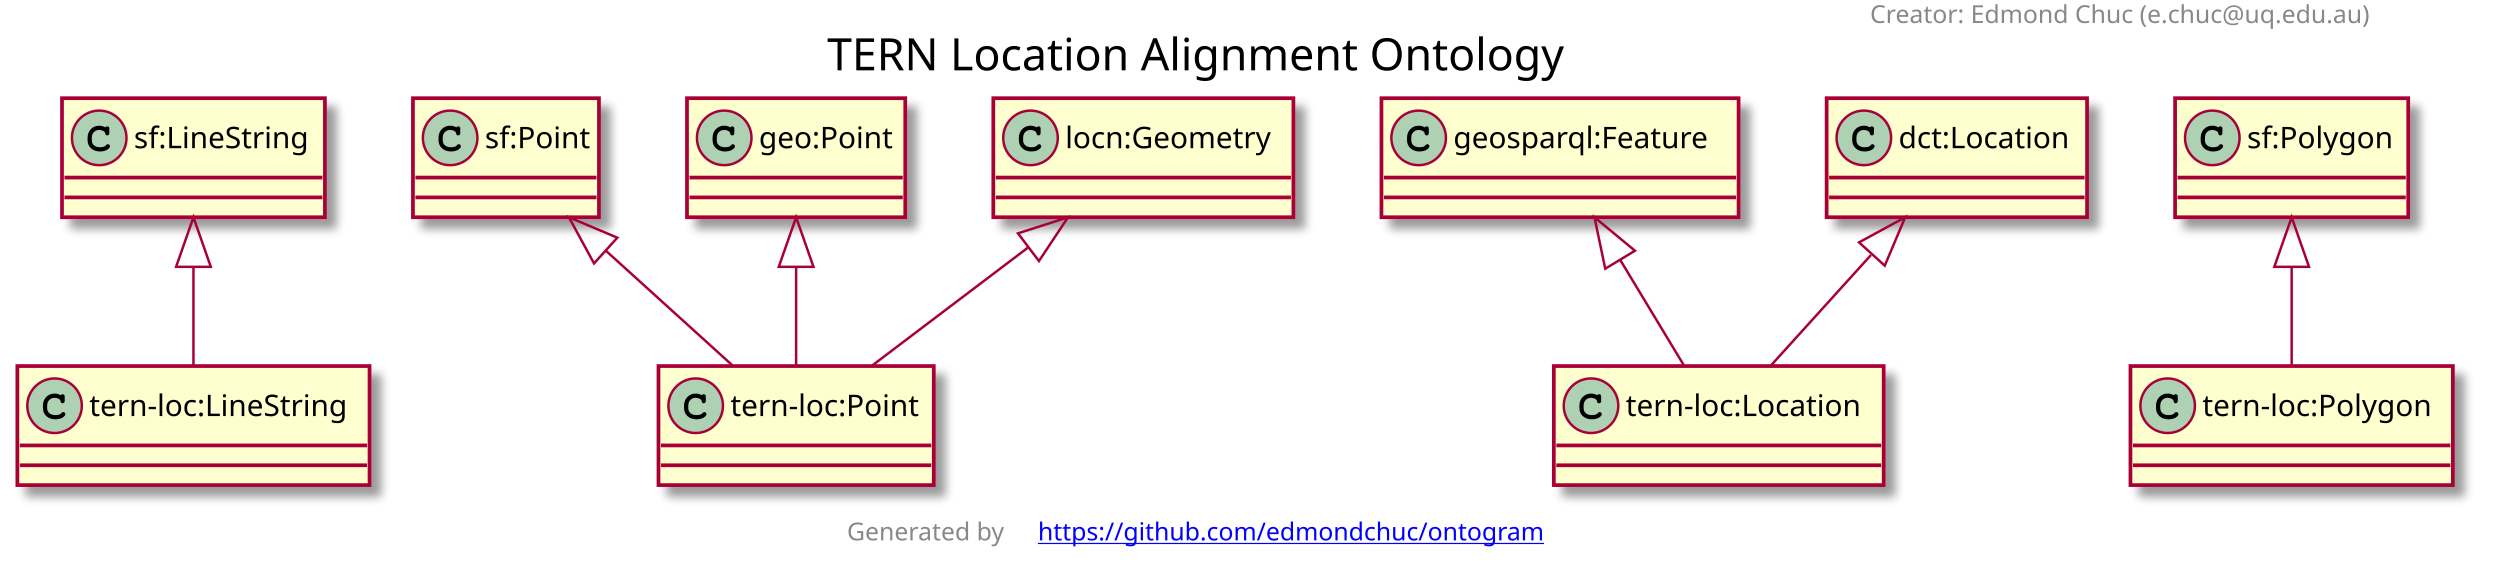
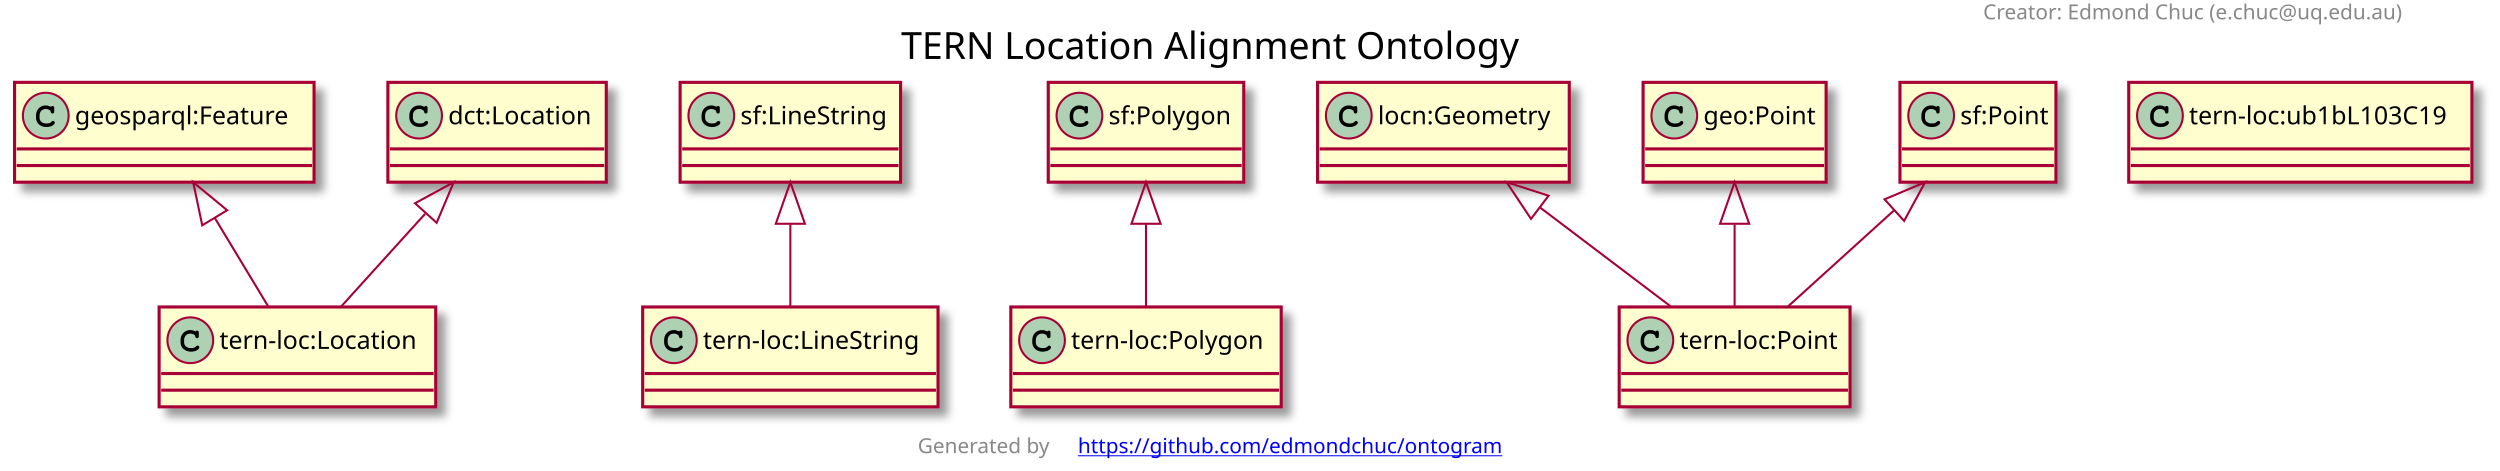
- <svg xmlns="http://www.w3.org/2000/svg" xmlns:xlink="http://www.w3.org/1999/xlink" contentScriptType="application/ecmascript" contentStyleType="text/css" height="231px" preserveAspectRatio="none" style="width:1008px;height:231px;" version="1.1" viewBox="0 0 1008 231" width="1008px" zoomAndPan="magnify">
+ <svg xmlns="http://www.w3.org/2000/svg" xmlns:xlink="http://www.w3.org/1999/xlink" contentScriptType="application/ecmascript" contentStyleType="text/css" height="226px" preserveAspectRatio="none" style="width:1202px;height:226px;" version="1.1" viewBox="0 0 1202 226" width="1202px" zoomAndPan="magnify">
  <defs>
-     <filter height="300%" id="fyg7wn6b2vfaa" width="300%" x="-1" y="-1">
+     <filter height="300%" id="fuvrxezcjof7a" width="300%" x="-1" y="-1">
      <feGaussianBlur result="blurOut" stdDeviation="2.0" />
      <feColorMatrix in="blurOut" result="blurOut2" type="matrix" values="0 0 0 0 0 0 0 0 0 0 0 0 0 0 0 0 0 0 .4 0" />
      <feOffset dx="4.0" dy="4.0" in="blurOut2" result="blurOut3" />
      <feBlend in="SourceGraphic" in2="blurOut3" mode="normal" />
    </filter>
  </defs>
  <g>
-     <text fill="#888888" font-family="sans-serif" font-size="10" lengthAdjust="spacingAndGlyphs" textLength="236" x="754" y="9.282">Creator: Edmond Chuc (e.chuc@uq.edu.au)</text>
-     <text fill="#000000" font-family="sans-serif" font-size="18" lengthAdjust="spacingAndGlyphs" textLength="323" x="333.5" y="28.349">TERN Location Alignment Ontology</text>
-     <rect fill="#FEFECE" filter="url(#fyg7wn6b2vfaa)" height="48" id="sf:LineString" style="stroke: #A80036; stroke-width: 1.5;" width="106" x="25" y="39.594" />
-     <ellipse cx="40" cy="55.594" fill="#ADD1B2" rx="11" ry="11" style="stroke: #A80036; stroke-width: 1.0;" />
-     <path d="M42.344,51.266 C41.406,50.828 40.812,50.688 39.938,50.688 C37.312,50.688 35.312,52.766 35.312,55.484 L35.312,56.609 C35.312,59.188 37.422,61.078 40.312,61.078 C41.531,61.078 42.688,60.781 43.438,60.234 C44.016,59.828 44.344,59.375 44.344,58.984 C44.344,58.531 43.953,58.141 43.484,58.141 C43.266,58.141 43.062,58.219 42.875,58.406 C42.422,58.891 42.422,58.891 42.234,58.984 C41.812,59.25 41.125,59.375 40.359,59.375 C38.312,59.375 37.016,58.281 37.016,56.578 L37.016,55.484 C37.016,53.703 38.266,52.391 40,52.391 C40.578,52.391 41.188,52.547 41.656,52.797 C42.141,53.078 42.312,53.297 42.406,53.703 C42.469,54.109 42.5,54.234 42.641,54.359 C42.781,54.5 43.016,54.609 43.234,54.609 C43.5,54.609 43.766,54.469 43.938,54.25 C44.047,54.094 44.078,53.906 44.078,53.484 L44.078,52.062 C44.078,51.625 44.062,51.5 43.969,51.344 C43.812,51.078 43.531,50.938 43.234,50.938 C42.938,50.938 42.734,51.031 42.516,51.344 L42.344,51.266 Z " />
-     <text fill="#000000" font-family="sans-serif" font-size="12" lengthAdjust="spacingAndGlyphs" textLength="74" x="54" y="59.748">sf:LineString</text>
-     <line style="stroke: #A80036; stroke-width: 1.5;" x1="26" x2="130" y1="71.594" y2="71.594" />
-     <line style="stroke: #A80036; stroke-width: 1.5;" x1="26" x2="130" y1="79.594" y2="79.594" />
+     <text fill="#888888" font-family="sans-serif" font-size="10" lengthAdjust="spacingAndGlyphs" textLength="236" x="953.5" y="9.282">Creator: Edmond Chuc (e.chuc@uq.edu.au)</text>
+     <text fill="#000000" font-family="sans-serif" font-size="18" lengthAdjust="spacingAndGlyphs" textLength="323" x="433.25" y="28.349">TERN Location Alignment Ontology</text>
+     <rect fill="#FEFECE" filter="url(#fuvrxezcjof7a)" height="48" id="geosparql:Feature" style="stroke: #A80036; stroke-width: 1.5;" width="144" x="7" y="39.594" />
+     <ellipse cx="22" cy="55.594" fill="#ADD1B2" rx="11" ry="11" style="stroke: #A80036; stroke-width: 1.0;" />
+     <path d="M24.344,51.266 C23.406,50.828 22.812,50.688 21.938,50.688 C19.312,50.688 17.312,52.766 17.312,55.484 L17.312,56.609 C17.312,59.188 19.422,61.078 22.312,61.078 C23.531,61.078 24.688,60.781 25.438,60.234 C26.016,59.828 26.344,59.375 26.344,58.984 C26.344,58.531 25.953,58.141 25.484,58.141 C25.266,58.141 25.062,58.219 24.875,58.406 C24.422,58.891 24.422,58.891 24.234,58.984 C23.812,59.25 23.125,59.375 22.359,59.375 C20.312,59.375 19.016,58.281 19.016,56.578 L19.016,55.484 C19.016,53.703 20.266,52.391 22,52.391 C22.578,52.391 23.188,52.547 23.656,52.797 C24.141,53.078 24.312,53.297 24.406,53.703 C24.469,54.109 24.5,54.234 24.641,54.359 C24.781,54.5 25.016,54.609 25.234,54.609 C25.5,54.609 25.766,54.469 25.938,54.25 C26.047,54.094 26.078,53.906 26.078,53.484 L26.078,52.062 C26.078,51.625 26.062,51.5 25.969,51.344 C25.812,51.078 25.531,50.938 25.234,50.938 C24.938,50.938 24.734,51.031 24.516,51.344 L24.344,51.266 Z " fill="#000000" />
+     <text fill="#000000" font-family="sans-serif" font-size="12" lengthAdjust="spacingAndGlyphs" textLength="112" x="36" y="59.748">geosparql:Feature</text>
+     <line style="stroke: #A80036; stroke-width: 1.5;" x1="8" x2="150" y1="71.594" y2="71.594" />
+     <line style="stroke: #A80036; stroke-width: 1.5;" x1="8" x2="150" y1="79.594" y2="79.594" />
+     <a href="https://w3id.org/tern/ontologies/loc/Location" target="_top" title="https://w3id.org/tern/ontologies/loc/Location" xlink:actuate="onRequest" xlink:href="https://w3id.org/tern/ontologies/loc/Location" xlink:show="new" xlink:title="https://w3id.org/tern/ontologies/loc/Location" xlink:type="simple">
+       <rect codeLine="9" fill="#FEFECE" filter="url(#fuvrxezcjof7a)" height="48" id="tern-loc:Location" style="stroke: #A80036; stroke-width: 1.5;" width="133" x="76.5" y="147.594" />
+       <ellipse cx="91.5" cy="163.594" fill="#ADD1B2" rx="11" ry="11" style="stroke: #A80036; stroke-width: 1.0;" />
+       <path d="M93.844,159.266 C92.906,158.828 92.312,158.688 91.438,158.688 C88.812,158.688 86.812,160.766 86.812,163.484 L86.812,164.609 C86.812,167.188 88.922,169.078 91.812,169.078 C93.031,169.078 94.188,168.781 94.938,168.234 C95.516,167.828 95.844,167.375 95.844,166.984 C95.844,166.531 95.453,166.141 94.984,166.141 C94.766,166.141 94.562,166.219 94.375,166.406 C93.922,166.891 93.922,166.891 93.734,166.984 C93.312,167.25 92.625,167.375 91.859,167.375 C89.812,167.375 88.516,166.281 88.516,164.578 L88.516,163.484 C88.516,161.703 89.766,160.391 91.5,160.391 C92.078,160.391 92.688,160.547 93.156,160.797 C93.641,161.078 93.812,161.297 93.906,161.703 C93.969,162.109 94,162.234 94.141,162.359 C94.281,162.5 94.516,162.609 94.734,162.609 C95,162.609 95.266,162.469 95.438,162.25 C95.547,162.094 95.578,161.906 95.578,161.484 L95.578,160.062 C95.578,159.625 95.562,159.5 95.469,159.344 C95.312,159.078 95.031,158.938 94.734,158.938 C94.438,158.938 94.234,159.031 94.016,159.344 L93.844,159.266 Z " fill="#000000" />
+       <text fill="#000000" font-family="sans-serif" font-size="12" lengthAdjust="spacingAndGlyphs" textLength="101" x="105.5" y="167.748">tern-loc:Location</text>
+       <line style="stroke: #A80036; stroke-width: 1.5;" x1="77.5" x2="208.5" y1="179.594" y2="179.594" />
+       <line style="stroke: #A80036; stroke-width: 1.5;" x1="77.5" x2="208.5" y1="187.594" y2="187.594" />
+     </a>
+     <rect fill="#FEFECE" filter="url(#fuvrxezcjof7a)" height="48" id="dct:Location" style="stroke: #A80036; stroke-width: 1.5;" width="105" x="186.5" y="39.594" />
+     <ellipse cx="201.5" cy="55.594" fill="#ADD1B2" rx="11" ry="11" style="stroke: #A80036; stroke-width: 1.0;" />
+     <path d="M203.844,51.266 C202.906,50.828 202.312,50.688 201.438,50.688 C198.812,50.688 196.812,52.766 196.812,55.484 L196.812,56.609 C196.812,59.188 198.922,61.078 201.812,61.078 C203.031,61.078 204.188,60.781 204.938,60.234 C205.516,59.828 205.844,59.375 205.844,58.984 C205.844,58.531 205.453,58.141 204.984,58.141 C204.766,58.141 204.562,58.219 204.375,58.406 C203.922,58.891 203.922,58.891 203.734,58.984 C203.312,59.25 202.625,59.375 201.859,59.375 C199.812,59.375 198.516,58.281 198.516,56.578 L198.516,55.484 C198.516,53.703 199.766,52.391 201.5,52.391 C202.078,52.391 202.688,52.547 203.156,52.797 C203.641,53.078 203.812,53.297 203.906,53.703 C203.969,54.109 204,54.234 204.141,54.359 C204.281,54.5 204.516,54.609 204.734,54.609 C205,54.609 205.266,54.469 205.438,54.25 C205.547,54.094 205.578,53.906 205.578,53.484 L205.578,52.062 C205.578,51.625 205.562,51.5 205.469,51.344 C205.312,51.078 205.031,50.938 204.734,50.938 C204.438,50.938 204.234,51.031 204.016,51.344 L203.844,51.266 Z " fill="#000000" />
+     <text fill="#000000" font-family="sans-serif" font-size="12" lengthAdjust="spacingAndGlyphs" textLength="73" x="215.5" y="59.748">dct:Location</text>
+     <line style="stroke: #A80036; stroke-width: 1.5;" x1="187.5" x2="290.5" y1="71.594" y2="71.594" />
+     <line style="stroke: #A80036; stroke-width: 1.5;" x1="187.5" x2="290.5" y1="79.594" y2="79.594" />
+     <rect fill="#FEFECE" filter="url(#fuvrxezcjof7a)" height="48" id="sf:LineString" style="stroke: #A80036; stroke-width: 1.5;" width="106" x="327" y="39.594" />
+     <ellipse cx="342" cy="55.594" fill="#ADD1B2" rx="11" ry="11" style="stroke: #A80036; stroke-width: 1.0;" />
+     <path d="M344.344,51.266 C343.406,50.828 342.812,50.688 341.938,50.688 C339.312,50.688 337.312,52.766 337.312,55.484 L337.312,56.609 C337.312,59.188 339.422,61.078 342.312,61.078 C343.531,61.078 344.688,60.781 345.438,60.234 C346.016,59.828 346.344,59.375 346.344,58.984 C346.344,58.531 345.953,58.141 345.484,58.141 C345.266,58.141 345.062,58.219 344.875,58.406 C344.422,58.891 344.422,58.891 344.234,58.984 C343.812,59.25 343.125,59.375 342.359,59.375 C340.312,59.375 339.016,58.281 339.016,56.578 L339.016,55.484 C339.016,53.703 340.266,52.391 342,52.391 C342.578,52.391 343.188,52.547 343.656,52.797 C344.141,53.078 344.312,53.297 344.406,53.703 C344.469,54.109 344.5,54.234 344.641,54.359 C344.781,54.5 345.016,54.609 345.234,54.609 C345.5,54.609 345.766,54.469 345.938,54.25 C346.047,54.094 346.078,53.906 346.078,53.484 L346.078,52.062 C346.078,51.625 346.062,51.5 345.969,51.344 C345.812,51.078 345.531,50.938 345.234,50.938 C344.938,50.938 344.734,51.031 344.516,51.344 L344.344,51.266 Z " fill="#000000" />
+     <text fill="#000000" font-family="sans-serif" font-size="12" lengthAdjust="spacingAndGlyphs" textLength="74" x="356" y="59.748">sf:LineString</text>
+     <line style="stroke: #A80036; stroke-width: 1.5;" x1="328" x2="432" y1="71.594" y2="71.594" />
+     <line style="stroke: #A80036; stroke-width: 1.5;" x1="328" x2="432" y1="79.594" y2="79.594" />
    <a href="https://w3id.org/tern/ontologies/loc/LineString" target="_top" title="https://w3id.org/tern/ontologies/loc/LineString" xlink:actuate="onRequest" xlink:href="https://w3id.org/tern/ontologies/loc/LineString" xlink:show="new" xlink:title="https://w3id.org/tern/ontologies/loc/LineString" xlink:type="simple">
-       <rect codeLine="9" fill="#FEFECE" filter="url(#fyg7wn6b2vfaa)" height="48" id="tern-loc:LineString" style="stroke: #A80036; stroke-width: 1.5;" width="142" x="7" y="147.594" />
-       <ellipse cx="22" cy="163.594" fill="#ADD1B2" rx="11" ry="11" style="stroke: #A80036; stroke-width: 1.0;" />
-       <path d="M24.344,159.266 C23.406,158.828 22.812,158.688 21.938,158.688 C19.312,158.688 17.312,160.766 17.312,163.484 L17.312,164.609 C17.312,167.188 19.422,169.078 22.312,169.078 C23.531,169.078 24.688,168.781 25.438,168.234 C26.016,167.828 26.344,167.375 26.344,166.984 C26.344,166.531 25.953,166.141 25.484,166.141 C25.266,166.141 25.062,166.219 24.875,166.406 C24.422,166.891 24.422,166.891 24.234,166.984 C23.812,167.25 23.125,167.375 22.359,167.375 C20.312,167.375 19.016,166.281 19.016,164.578 L19.016,163.484 C19.016,161.703 20.266,160.391 22,160.391 C22.578,160.391 23.188,160.547 23.656,160.797 C24.141,161.078 24.312,161.297 24.406,161.703 C24.469,162.109 24.5,162.234 24.641,162.359 C24.781,162.5 25.016,162.609 25.234,162.609 C25.5,162.609 25.766,162.469 25.938,162.25 C26.047,162.094 26.078,161.906 26.078,161.484 L26.078,160.062 C26.078,159.625 26.062,159.5 25.969,159.344 C25.812,159.078 25.531,158.938 25.234,158.938 C24.938,158.938 24.734,159.031 24.516,159.344 L24.344,159.266 Z " />
-       <text fill="#000000" font-family="sans-serif" font-size="12" lengthAdjust="spacingAndGlyphs" textLength="110" x="36" y="167.748">tern-loc:LineString</text>
-       <line style="stroke: #A80036; stroke-width: 1.5;" x1="8" x2="148" y1="179.594" y2="179.594" />
-       <line style="stroke: #A80036; stroke-width: 1.5;" x1="8" x2="148" y1="187.594" y2="187.594" />
+       <rect codeLine="11" fill="#FEFECE" filter="url(#fuvrxezcjof7a)" height="48" id="tern-loc:LineString" style="stroke: #A80036; stroke-width: 1.5;" width="142" x="309" y="147.594" />
+       <ellipse cx="324" cy="163.594" fill="#ADD1B2" rx="11" ry="11" style="stroke: #A80036; stroke-width: 1.0;" />
+       <path d="M326.344,159.266 C325.406,158.828 324.812,158.688 323.938,158.688 C321.312,158.688 319.312,160.766 319.312,163.484 L319.312,164.609 C319.312,167.188 321.422,169.078 324.312,169.078 C325.531,169.078 326.688,168.781 327.438,168.234 C328.016,167.828 328.344,167.375 328.344,166.984 C328.344,166.531 327.953,166.141 327.484,166.141 C327.266,166.141 327.062,166.219 326.875,166.406 C326.422,166.891 326.422,166.891 326.234,166.984 C325.812,167.25 325.125,167.375 324.359,167.375 C322.312,167.375 321.016,166.281 321.016,164.578 L321.016,163.484 C321.016,161.703 322.266,160.391 324,160.391 C324.578,160.391 325.188,160.547 325.656,160.797 C326.141,161.078 326.312,161.297 326.406,161.703 C326.469,162.109 326.5,162.234 326.641,162.359 C326.781,162.5 327.016,162.609 327.234,162.609 C327.5,162.609 327.766,162.469 327.938,162.25 C328.047,162.094 328.078,161.906 328.078,161.484 L328.078,160.062 C328.078,159.625 328.062,159.5 327.969,159.344 C327.812,159.078 327.531,158.938 327.234,158.938 C326.938,158.938 326.734,159.031 326.516,159.344 L326.344,159.266 Z " fill="#000000" />
+       <text fill="#000000" font-family="sans-serif" font-size="12" lengthAdjust="spacingAndGlyphs" textLength="110" x="338" y="167.748">tern-loc:LineString</text>
+       <line style="stroke: #A80036; stroke-width: 1.5;" x1="310" x2="450" y1="179.594" y2="179.594" />
+       <line style="stroke: #A80036; stroke-width: 1.5;" x1="310" x2="450" y1="187.594" y2="187.594" />
    </a>
-     <rect fill="#FEFECE" filter="url(#fyg7wn6b2vfaa)" height="48" id="sf:Point" style="stroke: #A80036; stroke-width: 1.5;" width="75" x="166.5" y="39.594" />
-     <ellipse cx="181.5" cy="55.594" fill="#ADD1B2" rx="11" ry="11" style="stroke: #A80036; stroke-width: 1.0;" />
-     <path d="M183.844,51.266 C182.906,50.828 182.312,50.688 181.438,50.688 C178.812,50.688 176.812,52.766 176.812,55.484 L176.812,56.609 C176.812,59.188 178.922,61.078 181.812,61.078 C183.031,61.078 184.188,60.781 184.938,60.234 C185.516,59.828 185.844,59.375 185.844,58.984 C185.844,58.531 185.453,58.141 184.984,58.141 C184.766,58.141 184.562,58.219 184.375,58.406 C183.922,58.891 183.922,58.891 183.734,58.984 C183.312,59.25 182.625,59.375 181.859,59.375 C179.812,59.375 178.516,58.281 178.516,56.578 L178.516,55.484 C178.516,53.703 179.766,52.391 181.5,52.391 C182.078,52.391 182.688,52.547 183.156,52.797 C183.641,53.078 183.812,53.297 183.906,53.703 C183.969,54.109 184,54.234 184.141,54.359 C184.281,54.5 184.516,54.609 184.734,54.609 C185,54.609 185.266,54.469 185.438,54.25 C185.547,54.094 185.578,53.906 185.578,53.484 L185.578,52.062 C185.578,51.625 185.562,51.5 185.469,51.344 C185.312,51.078 185.031,50.938 184.734,50.938 C184.438,50.938 184.234,51.031 184.016,51.344 L183.844,51.266 Z " />
-     <text fill="#000000" font-family="sans-serif" font-size="12" lengthAdjust="spacingAndGlyphs" textLength="43" x="195.5" y="59.748">sf:Point</text>
-     <line style="stroke: #A80036; stroke-width: 1.5;" x1="167.5" x2="240.5" y1="71.594" y2="71.594" />
-     <line style="stroke: #A80036; stroke-width: 1.5;" x1="167.5" x2="240.5" y1="79.594" y2="79.594" />
+     <rect fill="#FEFECE" filter="url(#fuvrxezcjof7a)" height="48" id="sf:Polygon" style="stroke: #A80036; stroke-width: 1.5;" width="94" x="504" y="39.594" />
+     <ellipse cx="519" cy="55.594" fill="#ADD1B2" rx="11" ry="11" style="stroke: #A80036; stroke-width: 1.0;" />
+     <path d="M521.344,51.266 C520.406,50.828 519.812,50.688 518.938,50.688 C516.312,50.688 514.312,52.766 514.312,55.484 L514.312,56.609 C514.312,59.188 516.422,61.078 519.312,61.078 C520.531,61.078 521.688,60.781 522.438,60.234 C523.016,59.828 523.344,59.375 523.344,58.984 C523.344,58.531 522.953,58.141 522.484,58.141 C522.266,58.141 522.062,58.219 521.875,58.406 C521.422,58.891 521.422,58.891 521.234,58.984 C520.812,59.25 520.125,59.375 519.359,59.375 C517.312,59.375 516.016,58.281 516.016,56.578 L516.016,55.484 C516.016,53.703 517.266,52.391 519,52.391 C519.578,52.391 520.188,52.547 520.656,52.797 C521.141,53.078 521.312,53.297 521.406,53.703 C521.469,54.109 521.5,54.234 521.641,54.359 C521.781,54.5 522.016,54.609 522.234,54.609 C522.5,54.609 522.766,54.469 522.938,54.25 C523.047,54.094 523.078,53.906 523.078,53.484 L523.078,52.062 C523.078,51.625 523.062,51.5 522.969,51.344 C522.812,51.078 522.531,50.938 522.234,50.938 C521.938,50.938 521.734,51.031 521.516,51.344 L521.344,51.266 Z " fill="#000000" />
+     <text fill="#000000" font-family="sans-serif" font-size="12" lengthAdjust="spacingAndGlyphs" textLength="62" x="533" y="59.748">sf:Polygon</text>
+     <line style="stroke: #A80036; stroke-width: 1.5;" x1="505" x2="597" y1="71.594" y2="71.594" />
+     <line style="stroke: #A80036; stroke-width: 1.5;" x1="505" x2="597" y1="79.594" y2="79.594" />
+     <a href="https://w3id.org/tern/ontologies/loc/Polygon" target="_top" title="https://w3id.org/tern/ontologies/loc/Polygon" xlink:actuate="onRequest" xlink:href="https://w3id.org/tern/ontologies/loc/Polygon" xlink:show="new" xlink:title="https://w3id.org/tern/ontologies/loc/Polygon" xlink:type="simple">
+       <rect codeLine="13" fill="#FEFECE" filter="url(#fuvrxezcjof7a)" height="48" id="tern-loc:Polygon" style="stroke: #A80036; stroke-width: 1.5;" width="130" x="486" y="147.594" />
+       <ellipse cx="501" cy="163.594" fill="#ADD1B2" rx="11" ry="11" style="stroke: #A80036; stroke-width: 1.0;" />
+       <path d="M503.344,159.266 C502.406,158.828 501.812,158.688 500.938,158.688 C498.312,158.688 496.312,160.766 496.312,163.484 L496.312,164.609 C496.312,167.188 498.422,169.078 501.312,169.078 C502.531,169.078 503.688,168.781 504.438,168.234 C505.016,167.828 505.344,167.375 505.344,166.984 C505.344,166.531 504.953,166.141 504.484,166.141 C504.266,166.141 504.062,166.219 503.875,166.406 C503.422,166.891 503.422,166.891 503.234,166.984 C502.812,167.25 502.125,167.375 501.359,167.375 C499.312,167.375 498.016,166.281 498.016,164.578 L498.016,163.484 C498.016,161.703 499.266,160.391 501,160.391 C501.578,160.391 502.188,160.547 502.656,160.797 C503.141,161.078 503.312,161.297 503.406,161.703 C503.469,162.109 503.5,162.234 503.641,162.359 C503.781,162.5 504.016,162.609 504.234,162.609 C504.5,162.609 504.766,162.469 504.938,162.25 C505.047,162.094 505.078,161.906 505.078,161.484 L505.078,160.062 C505.078,159.625 505.062,159.5 504.969,159.344 C504.812,159.078 504.531,158.938 504.234,158.938 C503.938,158.938 503.734,159.031 503.516,159.344 L503.344,159.266 Z " fill="#000000" />
+       <text fill="#000000" font-family="sans-serif" font-size="12" lengthAdjust="spacingAndGlyphs" textLength="98" x="515" y="167.748">tern-loc:Polygon</text>
+       <line style="stroke: #A80036; stroke-width: 1.5;" x1="487" x2="615" y1="179.594" y2="179.594" />
+       <line style="stroke: #A80036; stroke-width: 1.5;" x1="487" x2="615" y1="187.594" y2="187.594" />
+     </a>
+     <rect fill="#FEFECE" filter="url(#fuvrxezcjof7a)" height="48" id="locn:Geometry" style="stroke: #A80036; stroke-width: 1.5;" width="121" x="633.5" y="39.594" />
+     <ellipse cx="648.5" cy="55.594" fill="#ADD1B2" rx="11" ry="11" style="stroke: #A80036; stroke-width: 1.0;" />
+     <path d="M650.844,51.266 C649.906,50.828 649.312,50.688 648.438,50.688 C645.812,50.688 643.812,52.766 643.812,55.484 L643.812,56.609 C643.812,59.188 645.922,61.078 648.812,61.078 C650.031,61.078 651.188,60.781 651.938,60.234 C652.516,59.828 652.844,59.375 652.844,58.984 C652.844,58.531 652.453,58.141 651.984,58.141 C651.766,58.141 651.562,58.219 651.375,58.406 C650.922,58.891 650.922,58.891 650.734,58.984 C650.312,59.25 649.625,59.375 648.859,59.375 C646.812,59.375 645.516,58.281 645.516,56.578 L645.516,55.484 C645.516,53.703 646.766,52.391 648.5,52.391 C649.078,52.391 649.688,52.547 650.156,52.797 C650.641,53.078 650.812,53.297 650.906,53.703 C650.969,54.109 651,54.234 651.141,54.359 C651.281,54.5 651.516,54.609 651.734,54.609 C652,54.609 652.266,54.469 652.438,54.25 C652.547,54.094 652.578,53.906 652.578,53.484 L652.578,52.062 C652.578,51.625 652.562,51.5 652.469,51.344 C652.312,51.078 652.031,50.938 651.734,50.938 C651.438,50.938 651.234,51.031 651.016,51.344 L650.844,51.266 Z " fill="#000000" />
+     <text fill="#000000" font-family="sans-serif" font-size="12" lengthAdjust="spacingAndGlyphs" textLength="89" x="662.5" y="59.748">locn:Geometry</text>
+     <line style="stroke: #A80036; stroke-width: 1.5;" x1="634.5" x2="753.5" y1="71.594" y2="71.594" />
+     <line style="stroke: #A80036; stroke-width: 1.5;" x1="634.5" x2="753.5" y1="79.594" y2="79.594" />
    <a href="https://w3id.org/tern/ontologies/loc/Point" target="_top" title="https://w3id.org/tern/ontologies/loc/Point" xlink:actuate="onRequest" xlink:href="https://w3id.org/tern/ontologies/loc/Point" xlink:show="new" xlink:title="https://w3id.org/tern/ontologies/loc/Point" xlink:type="simple">
-       <rect codeLine="11" fill="#FEFECE" filter="url(#fyg7wn6b2vfaa)" height="48" id="tern-loc:Point" style="stroke: #A80036; stroke-width: 1.5;" width="111" x="265.5" y="147.594" />
-       <ellipse cx="280.5" cy="163.594" fill="#ADD1B2" rx="11" ry="11" style="stroke: #A80036; stroke-width: 1.0;" />
-       <path d="M282.844,159.266 C281.906,158.828 281.312,158.688 280.438,158.688 C277.812,158.688 275.812,160.766 275.812,163.484 L275.812,164.609 C275.812,167.188 277.922,169.078 280.812,169.078 C282.031,169.078 283.188,168.781 283.938,168.234 C284.516,167.828 284.844,167.375 284.844,166.984 C284.844,166.531 284.453,166.141 283.984,166.141 C283.766,166.141 283.562,166.219 283.375,166.406 C282.922,166.891 282.922,166.891 282.734,166.984 C282.312,167.25 281.625,167.375 280.859,167.375 C278.812,167.375 277.516,166.281 277.516,164.578 L277.516,163.484 C277.516,161.703 278.766,160.391 280.5,160.391 C281.078,160.391 281.688,160.547 282.156,160.797 C282.641,161.078 282.812,161.297 282.906,161.703 C282.969,162.109 283,162.234 283.141,162.359 C283.281,162.5 283.516,162.609 283.734,162.609 C284,162.609 284.266,162.469 284.438,162.25 C284.547,162.094 284.578,161.906 284.578,161.484 L284.578,160.062 C284.578,159.625 284.562,159.5 284.469,159.344 C284.312,159.078 284.031,158.938 283.734,158.938 C283.438,158.938 283.234,159.031 283.016,159.344 L282.844,159.266 Z " />
-       <text fill="#000000" font-family="sans-serif" font-size="12" lengthAdjust="spacingAndGlyphs" textLength="79" x="294.5" y="167.748">tern-loc:Point</text>
-       <line style="stroke: #A80036; stroke-width: 1.5;" x1="266.5" x2="375.5" y1="179.594" y2="179.594" />
-       <line style="stroke: #A80036; stroke-width: 1.5;" x1="266.5" x2="375.5" y1="187.594" y2="187.594" />
+       <rect codeLine="15" fill="#FEFECE" filter="url(#fuvrxezcjof7a)" height="48" id="tern-loc:Point" style="stroke: #A80036; stroke-width: 1.5;" width="111" x="778.5" y="147.594" />
+       <ellipse cx="793.5" cy="163.594" fill="#ADD1B2" rx="11" ry="11" style="stroke: #A80036; stroke-width: 1.0;" />
+       <path d="M795.844,159.266 C794.906,158.828 794.312,158.688 793.438,158.688 C790.812,158.688 788.812,160.766 788.812,163.484 L788.812,164.609 C788.812,167.188 790.922,169.078 793.812,169.078 C795.031,169.078 796.188,168.781 796.938,168.234 C797.516,167.828 797.844,167.375 797.844,166.984 C797.844,166.531 797.453,166.141 796.984,166.141 C796.766,166.141 796.562,166.219 796.375,166.406 C795.922,166.891 795.922,166.891 795.734,166.984 C795.312,167.25 794.625,167.375 793.859,167.375 C791.812,167.375 790.516,166.281 790.516,164.578 L790.516,163.484 C790.516,161.703 791.766,160.391 793.5,160.391 C794.078,160.391 794.688,160.547 795.156,160.797 C795.641,161.078 795.812,161.297 795.906,161.703 C795.969,162.109 796,162.234 796.141,162.359 C796.281,162.5 796.516,162.609 796.734,162.609 C797,162.609 797.266,162.469 797.438,162.25 C797.547,162.094 797.578,161.906 797.578,161.484 L797.578,160.062 C797.578,159.625 797.562,159.5 797.469,159.344 C797.312,159.078 797.031,158.938 796.734,158.938 C796.438,158.938 796.234,159.031 796.016,159.344 L795.844,159.266 Z " fill="#000000" />
+       <text fill="#000000" font-family="sans-serif" font-size="12" lengthAdjust="spacingAndGlyphs" textLength="79" x="807.5" y="167.748">tern-loc:Point</text>
+       <line style="stroke: #A80036; stroke-width: 1.5;" x1="779.5" x2="888.5" y1="179.594" y2="179.594" />
+       <line style="stroke: #A80036; stroke-width: 1.5;" x1="779.5" x2="888.5" y1="187.594" y2="187.594" />
    </a>
-     <rect fill="#FEFECE" filter="url(#fyg7wn6b2vfaa)" height="48" id="geo:Point" style="stroke: #A80036; stroke-width: 1.5;" width="88" x="277" y="39.594" />
-     <ellipse cx="292" cy="55.594" fill="#ADD1B2" rx="11" ry="11" style="stroke: #A80036; stroke-width: 1.0;" />
-     <path d="M294.344,51.266 C293.406,50.828 292.812,50.688 291.938,50.688 C289.312,50.688 287.312,52.766 287.312,55.484 L287.312,56.609 C287.312,59.188 289.422,61.078 292.312,61.078 C293.531,61.078 294.688,60.781 295.438,60.234 C296.016,59.828 296.344,59.375 296.344,58.984 C296.344,58.531 295.953,58.141 295.484,58.141 C295.266,58.141 295.062,58.219 294.875,58.406 C294.422,58.891 294.422,58.891 294.234,58.984 C293.812,59.25 293.125,59.375 292.359,59.375 C290.312,59.375 289.016,58.281 289.016,56.578 L289.016,55.484 C289.016,53.703 290.266,52.391 292,52.391 C292.578,52.391 293.188,52.547 293.656,52.797 C294.141,53.078 294.312,53.297 294.406,53.703 C294.469,54.109 294.5,54.234 294.641,54.359 C294.781,54.5 295.016,54.609 295.234,54.609 C295.5,54.609 295.766,54.469 295.938,54.25 C296.047,54.094 296.078,53.906 296.078,53.484 L296.078,52.062 C296.078,51.625 296.062,51.5 295.969,51.344 C295.812,51.078 295.531,50.938 295.234,50.938 C294.938,50.938 294.734,51.031 294.516,51.344 L294.344,51.266 Z " />
-     <text fill="#000000" font-family="sans-serif" font-size="12" lengthAdjust="spacingAndGlyphs" textLength="56" x="306" y="59.748">geo:Point</text>
-     <line style="stroke: #A80036; stroke-width: 1.5;" x1="278" x2="364" y1="71.594" y2="71.594" />
-     <line style="stroke: #A80036; stroke-width: 1.5;" x1="278" x2="364" y1="79.594" y2="79.594" />
-     <rect fill="#FEFECE" filter="url(#fyg7wn6b2vfaa)" height="48" id="locn:Geometry" style="stroke: #A80036; stroke-width: 1.5;" width="121" x="400.5" y="39.594" />
-     <ellipse cx="415.5" cy="55.594" fill="#ADD1B2" rx="11" ry="11" style="stroke: #A80036; stroke-width: 1.0;" />
-     <path d="M417.844,51.266 C416.906,50.828 416.312,50.688 415.438,50.688 C412.812,50.688 410.812,52.766 410.812,55.484 L410.812,56.609 C410.812,59.188 412.922,61.078 415.812,61.078 C417.031,61.078 418.188,60.781 418.938,60.234 C419.516,59.828 419.844,59.375 419.844,58.984 C419.844,58.531 419.453,58.141 418.984,58.141 C418.766,58.141 418.562,58.219 418.375,58.406 C417.922,58.891 417.922,58.891 417.734,58.984 C417.312,59.25 416.625,59.375 415.859,59.375 C413.812,59.375 412.516,58.281 412.516,56.578 L412.516,55.484 C412.516,53.703 413.766,52.391 415.5,52.391 C416.078,52.391 416.688,52.547 417.156,52.797 C417.641,53.078 417.812,53.297 417.906,53.703 C417.969,54.109 418,54.234 418.141,54.359 C418.281,54.5 418.516,54.609 418.734,54.609 C419,54.609 419.266,54.469 419.438,54.25 C419.547,54.094 419.578,53.906 419.578,53.484 L419.578,52.062 C419.578,51.625 419.562,51.5 419.469,51.344 C419.312,51.078 419.031,50.938 418.734,50.938 C418.438,50.938 418.234,51.031 418.016,51.344 L417.844,51.266 Z " />
-     <text fill="#000000" font-family="sans-serif" font-size="12" lengthAdjust="spacingAndGlyphs" textLength="89" x="429.5" y="59.748">locn:Geometry</text>
-     <line style="stroke: #A80036; stroke-width: 1.5;" x1="401.5" x2="520.5" y1="71.594" y2="71.594" />
-     <line style="stroke: #A80036; stroke-width: 1.5;" x1="401.5" x2="520.5" y1="79.594" y2="79.594" />
-     <rect fill="#FEFECE" filter="url(#fyg7wn6b2vfaa)" height="48" id="geosparql:Feature" style="stroke: #A80036; stroke-width: 1.5;" width="144" x="557" y="39.594" />
-     <ellipse cx="572" cy="55.594" fill="#ADD1B2" rx="11" ry="11" style="stroke: #A80036; stroke-width: 1.0;" />
-     <path d="M574.344,51.266 C573.406,50.828 572.812,50.688 571.938,50.688 C569.312,50.688 567.312,52.766 567.312,55.484 L567.312,56.609 C567.312,59.188 569.422,61.078 572.312,61.078 C573.531,61.078 574.688,60.781 575.438,60.234 C576.016,59.828 576.344,59.375 576.344,58.984 C576.344,58.531 575.953,58.141 575.484,58.141 C575.266,58.141 575.062,58.219 574.875,58.406 C574.422,58.891 574.422,58.891 574.234,58.984 C573.812,59.25 573.125,59.375 572.359,59.375 C570.312,59.375 569.016,58.281 569.016,56.578 L569.016,55.484 C569.016,53.703 570.266,52.391 572,52.391 C572.578,52.391 573.188,52.547 573.656,52.797 C574.141,53.078 574.312,53.297 574.406,53.703 C574.469,54.109 574.5,54.234 574.641,54.359 C574.781,54.5 575.016,54.609 575.234,54.609 C575.5,54.609 575.766,54.469 575.938,54.25 C576.047,54.094 576.078,53.906 576.078,53.484 L576.078,52.062 C576.078,51.625 576.062,51.5 575.969,51.344 C575.812,51.078 575.531,50.938 575.234,50.938 C574.938,50.938 574.734,51.031 574.516,51.344 L574.344,51.266 Z " />
-     <text fill="#000000" font-family="sans-serif" font-size="12" lengthAdjust="spacingAndGlyphs" textLength="112" x="586" y="59.748">geosparql:Feature</text>
-     <line style="stroke: #A80036; stroke-width: 1.5;" x1="558" x2="700" y1="71.594" y2="71.594" />
-     <line style="stroke: #A80036; stroke-width: 1.5;" x1="558" x2="700" y1="79.594" y2="79.594" />
-     <a href="https://w3id.org/tern/ontologies/loc/Location" target="_top" title="https://w3id.org/tern/ontologies/loc/Location" xlink:actuate="onRequest" xlink:href="https://w3id.org/tern/ontologies/loc/Location" xlink:show="new" xlink:title="https://w3id.org/tern/ontologies/loc/Location" xlink:type="simple">
-       <rect codeLine="13" fill="#FEFECE" filter="url(#fyg7wn6b2vfaa)" height="48" id="tern-loc:Location" style="stroke: #A80036; stroke-width: 1.5;" width="133" x="626.5" y="147.594" />
-       <ellipse cx="641.5" cy="163.594" fill="#ADD1B2" rx="11" ry="11" style="stroke: #A80036; stroke-width: 1.0;" />
-       <path d="M643.844,159.266 C642.906,158.828 642.312,158.688 641.438,158.688 C638.812,158.688 636.812,160.766 636.812,163.484 L636.812,164.609 C636.812,167.188 638.922,169.078 641.812,169.078 C643.031,169.078 644.188,168.781 644.938,168.234 C645.516,167.828 645.844,167.375 645.844,166.984 C645.844,166.531 645.453,166.141 644.984,166.141 C644.766,166.141 644.562,166.219 644.375,166.406 C643.922,166.891 643.922,166.891 643.734,166.984 C643.312,167.25 642.625,167.375 641.859,167.375 C639.812,167.375 638.516,166.281 638.516,164.578 L638.516,163.484 C638.516,161.703 639.766,160.391 641.5,160.391 C642.078,160.391 642.688,160.547 643.156,160.797 C643.641,161.078 643.812,161.297 643.906,161.703 C643.969,162.109 644,162.234 644.141,162.359 C644.281,162.5 644.516,162.609 644.734,162.609 C645,162.609 645.266,162.469 645.438,162.25 C645.547,162.094 645.578,161.906 645.578,161.484 L645.578,160.062 C645.578,159.625 645.562,159.5 645.469,159.344 C645.312,159.078 645.031,158.938 644.734,158.938 C644.438,158.938 644.234,159.031 644.016,159.344 L643.844,159.266 Z " />
-       <text fill="#000000" font-family="sans-serif" font-size="12" lengthAdjust="spacingAndGlyphs" textLength="101" x="655.5" y="167.748">tern-loc:Location</text>
-       <line style="stroke: #A80036; stroke-width: 1.5;" x1="627.5" x2="758.5" y1="179.594" y2="179.594" />
-       <line style="stroke: #A80036; stroke-width: 1.5;" x1="627.5" x2="758.5" y1="187.594" y2="187.594" />
+     <rect fill="#FEFECE" filter="url(#fuvrxezcjof7a)" height="48" id="geo:Point" style="stroke: #A80036; stroke-width: 1.5;" width="88" x="790" y="39.594" />
+     <ellipse cx="805" cy="55.594" fill="#ADD1B2" rx="11" ry="11" style="stroke: #A80036; stroke-width: 1.0;" />
+     <path d="M807.344,51.266 C806.406,50.828 805.812,50.688 804.938,50.688 C802.312,50.688 800.312,52.766 800.312,55.484 L800.312,56.609 C800.312,59.188 802.422,61.078 805.312,61.078 C806.531,61.078 807.688,60.781 808.438,60.234 C809.016,59.828 809.344,59.375 809.344,58.984 C809.344,58.531 808.953,58.141 808.484,58.141 C808.266,58.141 808.062,58.219 807.875,58.406 C807.422,58.891 807.422,58.891 807.234,58.984 C806.812,59.25 806.125,59.375 805.359,59.375 C803.312,59.375 802.016,58.281 802.016,56.578 L802.016,55.484 C802.016,53.703 803.266,52.391 805,52.391 C805.578,52.391 806.188,52.547 806.656,52.797 C807.141,53.078 807.312,53.297 807.406,53.703 C807.469,54.109 807.5,54.234 807.641,54.359 C807.781,54.5 808.016,54.609 808.234,54.609 C808.5,54.609 808.766,54.469 808.938,54.25 C809.047,54.094 809.078,53.906 809.078,53.484 L809.078,52.062 C809.078,51.625 809.062,51.5 808.969,51.344 C808.812,51.078 808.531,50.938 808.234,50.938 C807.938,50.938 807.734,51.031 807.516,51.344 L807.344,51.266 Z " fill="#000000" />
+     <text fill="#000000" font-family="sans-serif" font-size="12" lengthAdjust="spacingAndGlyphs" textLength="56" x="819" y="59.748">geo:Point</text>
+     <line style="stroke: #A80036; stroke-width: 1.5;" x1="791" x2="877" y1="71.594" y2="71.594" />
+     <line style="stroke: #A80036; stroke-width: 1.5;" x1="791" x2="877" y1="79.594" y2="79.594" />
+     <rect fill="#FEFECE" filter="url(#fuvrxezcjof7a)" height="48" id="sf:Point" style="stroke: #A80036; stroke-width: 1.5;" width="75" x="913.5" y="39.594" />
+     <ellipse cx="928.5" cy="55.594" fill="#ADD1B2" rx="11" ry="11" style="stroke: #A80036; stroke-width: 1.0;" />
+     <path d="M930.844,51.266 C929.906,50.828 929.312,50.688 928.438,50.688 C925.812,50.688 923.812,52.766 923.812,55.484 L923.812,56.609 C923.812,59.188 925.922,61.078 928.812,61.078 C930.031,61.078 931.188,60.781 931.938,60.234 C932.516,59.828 932.844,59.375 932.844,58.984 C932.844,58.531 932.453,58.141 931.984,58.141 C931.766,58.141 931.562,58.219 931.375,58.406 C930.922,58.891 930.922,58.891 930.734,58.984 C930.312,59.25 929.625,59.375 928.859,59.375 C926.812,59.375 925.516,58.281 925.516,56.578 L925.516,55.484 C925.516,53.703 926.766,52.391 928.5,52.391 C929.078,52.391 929.688,52.547 930.156,52.797 C930.641,53.078 930.812,53.297 930.906,53.703 C930.969,54.109 931,54.234 931.141,54.359 C931.281,54.5 931.516,54.609 931.734,54.609 C932,54.609 932.266,54.469 932.438,54.25 C932.547,54.094 932.578,53.906 932.578,53.484 L932.578,52.062 C932.578,51.625 932.562,51.5 932.469,51.344 C932.312,51.078 932.031,50.938 931.734,50.938 C931.438,50.938 931.234,51.031 931.016,51.344 L930.844,51.266 Z " fill="#000000" />
+     <text fill="#000000" font-family="sans-serif" font-size="12" lengthAdjust="spacingAndGlyphs" textLength="43" x="942.5" y="59.748">sf:Point</text>
+     <line style="stroke: #A80036; stroke-width: 1.5;" x1="914.5" x2="987.5" y1="71.594" y2="71.594" />
+     <line style="stroke: #A80036; stroke-width: 1.5;" x1="914.5" x2="987.5" y1="79.594" y2="79.594" />
+     <a href="ub1bL103C19" target="_top" title="ub1bL103C19" xlink:actuate="onRequest" xlink:href="ub1bL103C19" xlink:show="new" xlink:title="ub1bL103C19" xlink:type="simple">
+       <rect codeLine="17" fill="#FEFECE" filter="url(#fuvrxezcjof7a)" height="48" id="tern-loc:ub1bL103C19" style="stroke: #A80036; stroke-width: 1.5;" width="165" x="1023.5" y="39.594" />
+       <ellipse cx="1038.5" cy="55.594" fill="#ADD1B2" rx="11" ry="11" style="stroke: #A80036; stroke-width: 1.0;" />
+       <path d="M1040.844,51.266 C1039.906,50.828 1039.312,50.688 1038.438,50.688 C1035.812,50.688 1033.812,52.766 1033.812,55.484 L1033.812,56.609 C1033.812,59.188 1035.922,61.078 1038.812,61.078 C1040.031,61.078 1041.188,60.781 1041.938,60.234 C1042.516,59.828 1042.844,59.375 1042.844,58.984 C1042.844,58.531 1042.453,58.141 1041.984,58.141 C1041.766,58.141 1041.562,58.219 1041.375,58.406 C1040.922,58.891 1040.922,58.891 1040.734,58.984 C1040.312,59.25 1039.625,59.375 1038.859,59.375 C1036.812,59.375 1035.516,58.281 1035.516,56.578 L1035.516,55.484 C1035.516,53.703 1036.766,52.391 1038.5,52.391 C1039.078,52.391 1039.688,52.547 1040.156,52.797 C1040.641,53.078 1040.812,53.297 1040.906,53.703 C1040.969,54.109 1041,54.234 1041.141,54.359 C1041.281,54.5 1041.516,54.609 1041.734,54.609 C1042,54.609 1042.266,54.469 1042.438,54.25 C1042.547,54.094 1042.578,53.906 1042.578,53.484 L1042.578,52.062 C1042.578,51.625 1042.562,51.5 1042.469,51.344 C1042.312,51.078 1042.031,50.938 1041.734,50.938 C1041.438,50.938 1041.234,51.031 1041.016,51.344 L1040.844,51.266 Z " fill="#000000" />
+       <text fill="#000000" font-family="sans-serif" font-size="12" lengthAdjust="spacingAndGlyphs" textLength="133" x="1052.5" y="59.748">tern-loc:ub1bL103C19</text>
+       <line style="stroke: #A80036; stroke-width: 1.5;" x1="1024.5" x2="1187.5" y1="71.594" y2="71.594" />
+       <line style="stroke: #A80036; stroke-width: 1.5;" x1="1024.5" x2="1187.5" y1="79.594" y2="79.594" />
    </a>
-     <rect fill="#FEFECE" filter="url(#fyg7wn6b2vfaa)" height="48" id="dct:Location" style="stroke: #A80036; stroke-width: 1.5;" width="105" x="736.5" y="39.594" />
-     <ellipse cx="751.5" cy="55.594" fill="#ADD1B2" rx="11" ry="11" style="stroke: #A80036; stroke-width: 1.0;" />
-     <path d="M753.844,51.266 C752.906,50.828 752.312,50.688 751.438,50.688 C748.812,50.688 746.812,52.766 746.812,55.484 L746.812,56.609 C746.812,59.188 748.922,61.078 751.812,61.078 C753.031,61.078 754.188,60.781 754.938,60.234 C755.516,59.828 755.844,59.375 755.844,58.984 C755.844,58.531 755.453,58.141 754.984,58.141 C754.766,58.141 754.562,58.219 754.375,58.406 C753.922,58.891 753.922,58.891 753.734,58.984 C753.312,59.25 752.625,59.375 751.859,59.375 C749.812,59.375 748.516,58.281 748.516,56.578 L748.516,55.484 C748.516,53.703 749.766,52.391 751.5,52.391 C752.078,52.391 752.688,52.547 753.156,52.797 C753.641,53.078 753.812,53.297 753.906,53.703 C753.969,54.109 754,54.234 754.141,54.359 C754.281,54.5 754.516,54.609 754.734,54.609 C755,54.609 755.266,54.469 755.438,54.25 C755.547,54.094 755.578,53.906 755.578,53.484 L755.578,52.062 C755.578,51.625 755.562,51.5 755.469,51.344 C755.312,51.078 755.031,50.938 754.734,50.938 C754.438,50.938 754.234,51.031 754.016,51.344 L753.844,51.266 Z " />
-     <text fill="#000000" font-family="sans-serif" font-size="12" lengthAdjust="spacingAndGlyphs" textLength="73" x="765.5" y="59.748">dct:Location</text>
-     <line style="stroke: #A80036; stroke-width: 1.5;" x1="737.5" x2="840.5" y1="71.594" y2="71.594" />
-     <line style="stroke: #A80036; stroke-width: 1.5;" x1="737.5" x2="840.5" y1="79.594" y2="79.594" />
-     <rect fill="#FEFECE" filter="url(#fyg7wn6b2vfaa)" height="48" id="sf:Polygon" style="stroke: #A80036; stroke-width: 1.5;" width="94" x="877" y="39.594" />
-     <ellipse cx="892" cy="55.594" fill="#ADD1B2" rx="11" ry="11" style="stroke: #A80036; stroke-width: 1.0;" />
-     <path d="M894.344,51.266 C893.406,50.828 892.812,50.688 891.938,50.688 C889.312,50.688 887.312,52.766 887.312,55.484 L887.312,56.609 C887.312,59.188 889.422,61.078 892.312,61.078 C893.531,61.078 894.688,60.781 895.438,60.234 C896.016,59.828 896.344,59.375 896.344,58.984 C896.344,58.531 895.953,58.141 895.484,58.141 C895.266,58.141 895.062,58.219 894.875,58.406 C894.422,58.891 894.422,58.891 894.234,58.984 C893.812,59.25 893.125,59.375 892.359,59.375 C890.312,59.375 889.016,58.281 889.016,56.578 L889.016,55.484 C889.016,53.703 890.266,52.391 892,52.391 C892.578,52.391 893.188,52.547 893.656,52.797 C894.141,53.078 894.312,53.297 894.406,53.703 C894.469,54.109 894.5,54.234 894.641,54.359 C894.781,54.5 895.016,54.609 895.234,54.609 C895.5,54.609 895.766,54.469 895.938,54.25 C896.047,54.094 896.078,53.906 896.078,53.484 L896.078,52.062 C896.078,51.625 896.062,51.5 895.969,51.344 C895.812,51.078 895.531,50.938 895.234,50.938 C894.938,50.938 894.734,51.031 894.516,51.344 L894.344,51.266 Z " />
-     <text fill="#000000" font-family="sans-serif" font-size="12" lengthAdjust="spacingAndGlyphs" textLength="62" x="906" y="59.748">sf:Polygon</text>
-     <line style="stroke: #A80036; stroke-width: 1.5;" x1="878" x2="970" y1="71.594" y2="71.594" />
-     <line style="stroke: #A80036; stroke-width: 1.5;" x1="878" x2="970" y1="79.594" y2="79.594" />
-     <a href="https://w3id.org/tern/ontologies/loc/Polygon" target="_top" title="https://w3id.org/tern/ontologies/loc/Polygon" xlink:actuate="onRequest" xlink:href="https://w3id.org/tern/ontologies/loc/Polygon" xlink:show="new" xlink:title="https://w3id.org/tern/ontologies/loc/Polygon" xlink:type="simple">
-       <rect codeLine="15" fill="#FEFECE" filter="url(#fyg7wn6b2vfaa)" height="48" id="tern-loc:Polygon" style="stroke: #A80036; stroke-width: 1.5;" width="130" x="859" y="147.594" />
-       <ellipse cx="874" cy="163.594" fill="#ADD1B2" rx="11" ry="11" style="stroke: #A80036; stroke-width: 1.0;" />
-       <path d="M876.344,159.266 C875.406,158.828 874.812,158.688 873.938,158.688 C871.312,158.688 869.312,160.766 869.312,163.484 L869.312,164.609 C869.312,167.188 871.422,169.078 874.312,169.078 C875.531,169.078 876.688,168.781 877.438,168.234 C878.016,167.828 878.344,167.375 878.344,166.984 C878.344,166.531 877.953,166.141 877.484,166.141 C877.266,166.141 877.062,166.219 876.875,166.406 C876.422,166.891 876.422,166.891 876.234,166.984 C875.812,167.25 875.125,167.375 874.359,167.375 C872.312,167.375 871.016,166.281 871.016,164.578 L871.016,163.484 C871.016,161.703 872.266,160.391 874,160.391 C874.578,160.391 875.188,160.547 875.656,160.797 C876.141,161.078 876.312,161.297 876.406,161.703 C876.469,162.109 876.5,162.234 876.641,162.359 C876.781,162.5 877.016,162.609 877.234,162.609 C877.5,162.609 877.766,162.469 877.938,162.25 C878.047,162.094 878.078,161.906 878.078,161.484 L878.078,160.062 C878.078,159.625 878.062,159.5 877.969,159.344 C877.812,159.078 877.531,158.938 877.234,158.938 C876.938,158.938 876.734,159.031 876.516,159.344 L876.344,159.266 Z " />
-       <text fill="#000000" font-family="sans-serif" font-size="12" lengthAdjust="spacingAndGlyphs" textLength="98" x="888" y="167.748">tern-loc:Polygon</text>
-       <line style="stroke: #A80036; stroke-width: 1.5;" x1="860" x2="988" y1="179.594" y2="179.594" />
-       <line style="stroke: #A80036; stroke-width: 1.5;" x1="860" x2="988" y1="187.594" y2="187.594" />
-     </a>
-     <path codeLine="2" d="M78,107.617 C78,121.173 78,135.632 78,147.272 " fill="none" id="sf:LineString-backto-tern-loc:LineString" style="stroke: #A80036; stroke-width: 1.0;" />
-     <polygon fill="none" points="71,107.594,78,87.594,85,107.594,71,107.594" style="stroke: #A80036; stroke-width: 1.0;" />
-     <path codeLine="3" d="M244.369,101.167 C261.24,116.453 280.345,133.761 295.258,147.272 " fill="none" id="sf:Point-backto-tern-loc:Point" style="stroke: #A80036; stroke-width: 1.0;" />
-     <polygon fill="none" points="239.509,106.21,229.387,87.594,248.909,95.835,239.509,106.21" style="stroke: #A80036; stroke-width: 1.0;" />
-     <path codeLine="4" d="M321,107.617 C321,121.173 321,135.632 321,147.272 " fill="none" id="geo:Point-backto-tern-loc:Point" style="stroke: #A80036; stroke-width: 1.0;" />
-     <polygon fill="none" points="314,107.594,321,87.594,328,107.594,314,107.594" style="stroke: #A80036; stroke-width: 1.0;" />
-     <path codeLine="5" d="M414.551,99.762 C393.919,115.384 370.196,133.345 351.802,147.272 " fill="none" id="locn:Geometry-backto-tern-loc:Point" style="stroke: #A80036; stroke-width: 1.0;" />
-     <polygon fill="none" points="410.451,94.086,430.622,87.594,418.902,105.248,410.451,94.086" style="stroke: #A80036; stroke-width: 1.0;" />
-     <path codeLine="6" d="M653.232,104.728 C661.905,119.093 671.389,134.8 678.919,147.272 " fill="none" id="geosparql:Feature-backto-tern-loc:Location" style="stroke: #A80036; stroke-width: 1.0;" />
-     <polygon fill="none" points="647.232,108.334,642.887,87.594,659.217,101.097,647.232,108.334" style="stroke: #A80036; stroke-width: 1.0;" />
-     <path codeLine="7" d="M754.379,102.821 C740.912,117.69 725.919,134.246 714.121,147.272 " fill="none" id="dct:Location-backto-tern-loc:Location" style="stroke: #A80036; stroke-width: 1.0;" />
-     <polygon fill="none" points="749.555,97.719,768.169,87.594,759.932,107.117,749.555,97.719" style="stroke: #A80036; stroke-width: 1.0;" />
-     <path codeLine="8" d="M924,107.617 C924,121.173 924,135.632 924,147.272 " fill="none" id="sf:Polygon-backto-tern-loc:Polygon" style="stroke: #A80036; stroke-width: 1.0;" />
-     <polygon fill="none" points="917,107.594,924,87.594,931,107.594,917,107.594" style="stroke: #A80036; stroke-width: 1.0;" />
-     <text fill="#888888" font-family="sans-serif" font-size="10" lengthAdjust="spacingAndGlyphs" textLength="74" x="341.5" y="217.876">Generated by</text>
+     <path codeLine="2" d="M103.232,104.728 C111.905,119.093 121.389,134.8 128.919,147.272 " fill="none" id="geosparql:Feature-backto-tern-loc:Location" style="stroke: #A80036; stroke-width: 1.0;" />
+     <polygon fill="none" points="97.232,108.334,92.887,87.594,109.217,101.097,97.232,108.334" style="stroke: #A80036; stroke-width: 1.0;" />
+     <path codeLine="3" d="M204.379,102.821 C190.912,117.69 175.919,134.246 164.121,147.272 " fill="none" id="dct:Location-backto-tern-loc:Location" style="stroke: #A80036; stroke-width: 1.0;" />
+     <polygon fill="none" points="199.555,97.719,218.169,87.594,209.932,107.117,199.555,97.719" style="stroke: #A80036; stroke-width: 1.0;" />
+     <path codeLine="4" d="M380,107.617 C380,121.173 380,135.632 380,147.272 " fill="none" id="sf:LineString-backto-tern-loc:LineString" style="stroke: #A80036; stroke-width: 1.0;" />
+     <polygon fill="none" points="373,107.594,380,87.594,387,107.594,373,107.594" style="stroke: #A80036; stroke-width: 1.0;" />
+     <path codeLine="5" d="M551,107.617 C551,121.173 551,135.632 551,147.272 " fill="none" id="sf:Polygon-backto-tern-loc:Polygon" style="stroke: #A80036; stroke-width: 1.0;" />
+     <polygon fill="none" points="544,107.594,551,87.594,558,107.594,544,107.594" style="stroke: #A80036; stroke-width: 1.0;" />
+     <path codeLine="6" d="M740.449,99.762 C761.081,115.384 784.804,133.345 803.198,147.272 " fill="none" id="locn:Geometry-backto-tern-loc:Point" style="stroke: #A80036; stroke-width: 1.0;" />
+     <polygon fill="none" points="736.098,105.248,724.378,87.594,744.549,94.086,736.098,105.248" style="stroke: #A80036; stroke-width: 1.0;" />
+     <path codeLine="7" d="M834,107.617 C834,121.173 834,135.632 834,147.272 " fill="none" id="geo:Point-backto-tern-loc:Point" style="stroke: #A80036; stroke-width: 1.0;" />
+     <polygon fill="none" points="827,107.594,834,87.594,841,107.594,827,107.594" style="stroke: #A80036; stroke-width: 1.0;" />
+     <path codeLine="8" d="M910.631,101.167 C893.76,116.453 874.655,133.761 859.742,147.272 " fill="none" id="sf:Point-backto-tern-loc:Point" style="stroke: #A80036; stroke-width: 1.0;" />
+     <polygon fill="none" points="906.091,95.835,925.613,87.594,915.491,106.21,906.091,95.835" style="stroke: #A80036; stroke-width: 1.0;" />
+     <text fill="#888888" font-family="sans-serif" font-size="10" lengthAdjust="spacingAndGlyphs" textLength="74" x="441.25" y="217.876">Generated by</text>
    <a href="https://github.com/edmondchuc/ontogram" target="_top" title="https://github.com/edmondchuc/ontogram" xlink:actuate="onRequest" xlink:href="https://github.com/edmondchuc/ontogram" xlink:show="new" xlink:title="https://github.com/edmondchuc/ontogram" xlink:type="simple">
-       <text fill="#0000FF" font-family="sans-serif" font-size="10" lengthAdjust="spacingAndGlyphs" text-decoration="underline" textLength="230" x="418.5" y="217.876">https://github.com/edmondchuc/ontogram</text>
+       <text fill="#0000FF" font-family="sans-serif" font-size="10" lengthAdjust="spacingAndGlyphs" text-decoration="underline" textLength="230" x="518.25" y="217.876">https://github.com/edmondchuc/ontogram</text>
    </a>
  </g>
</svg>
